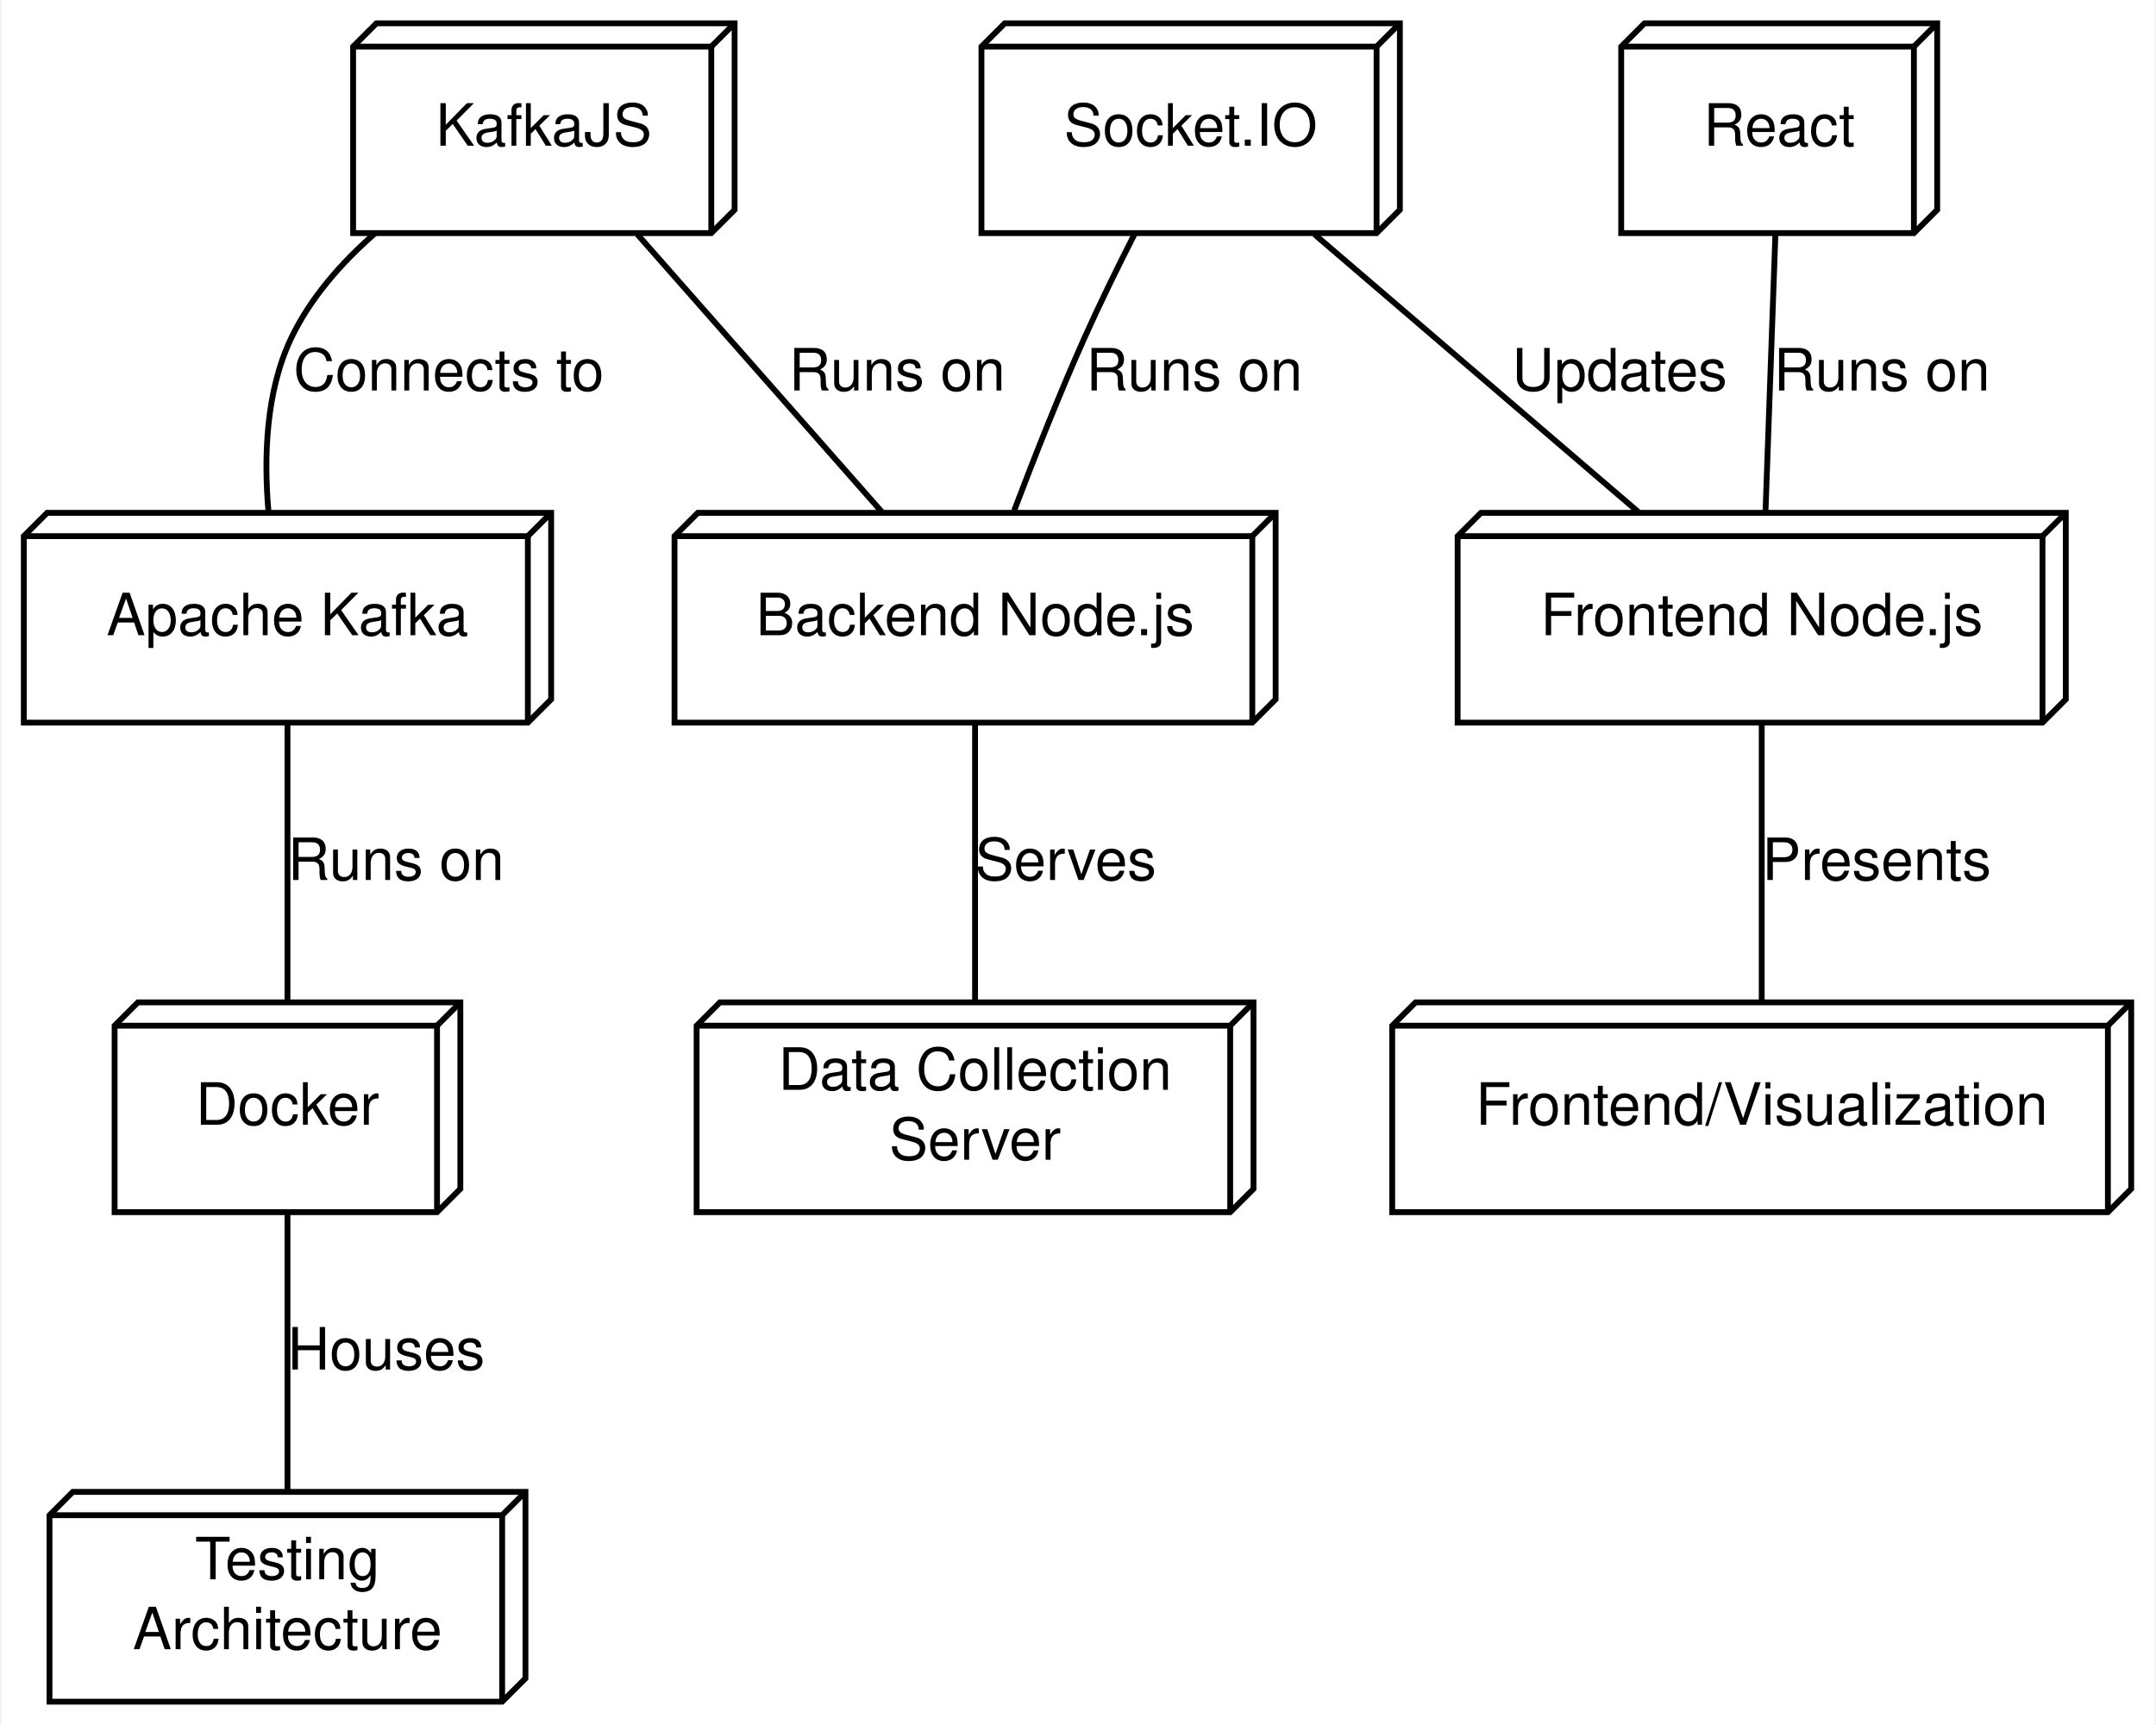
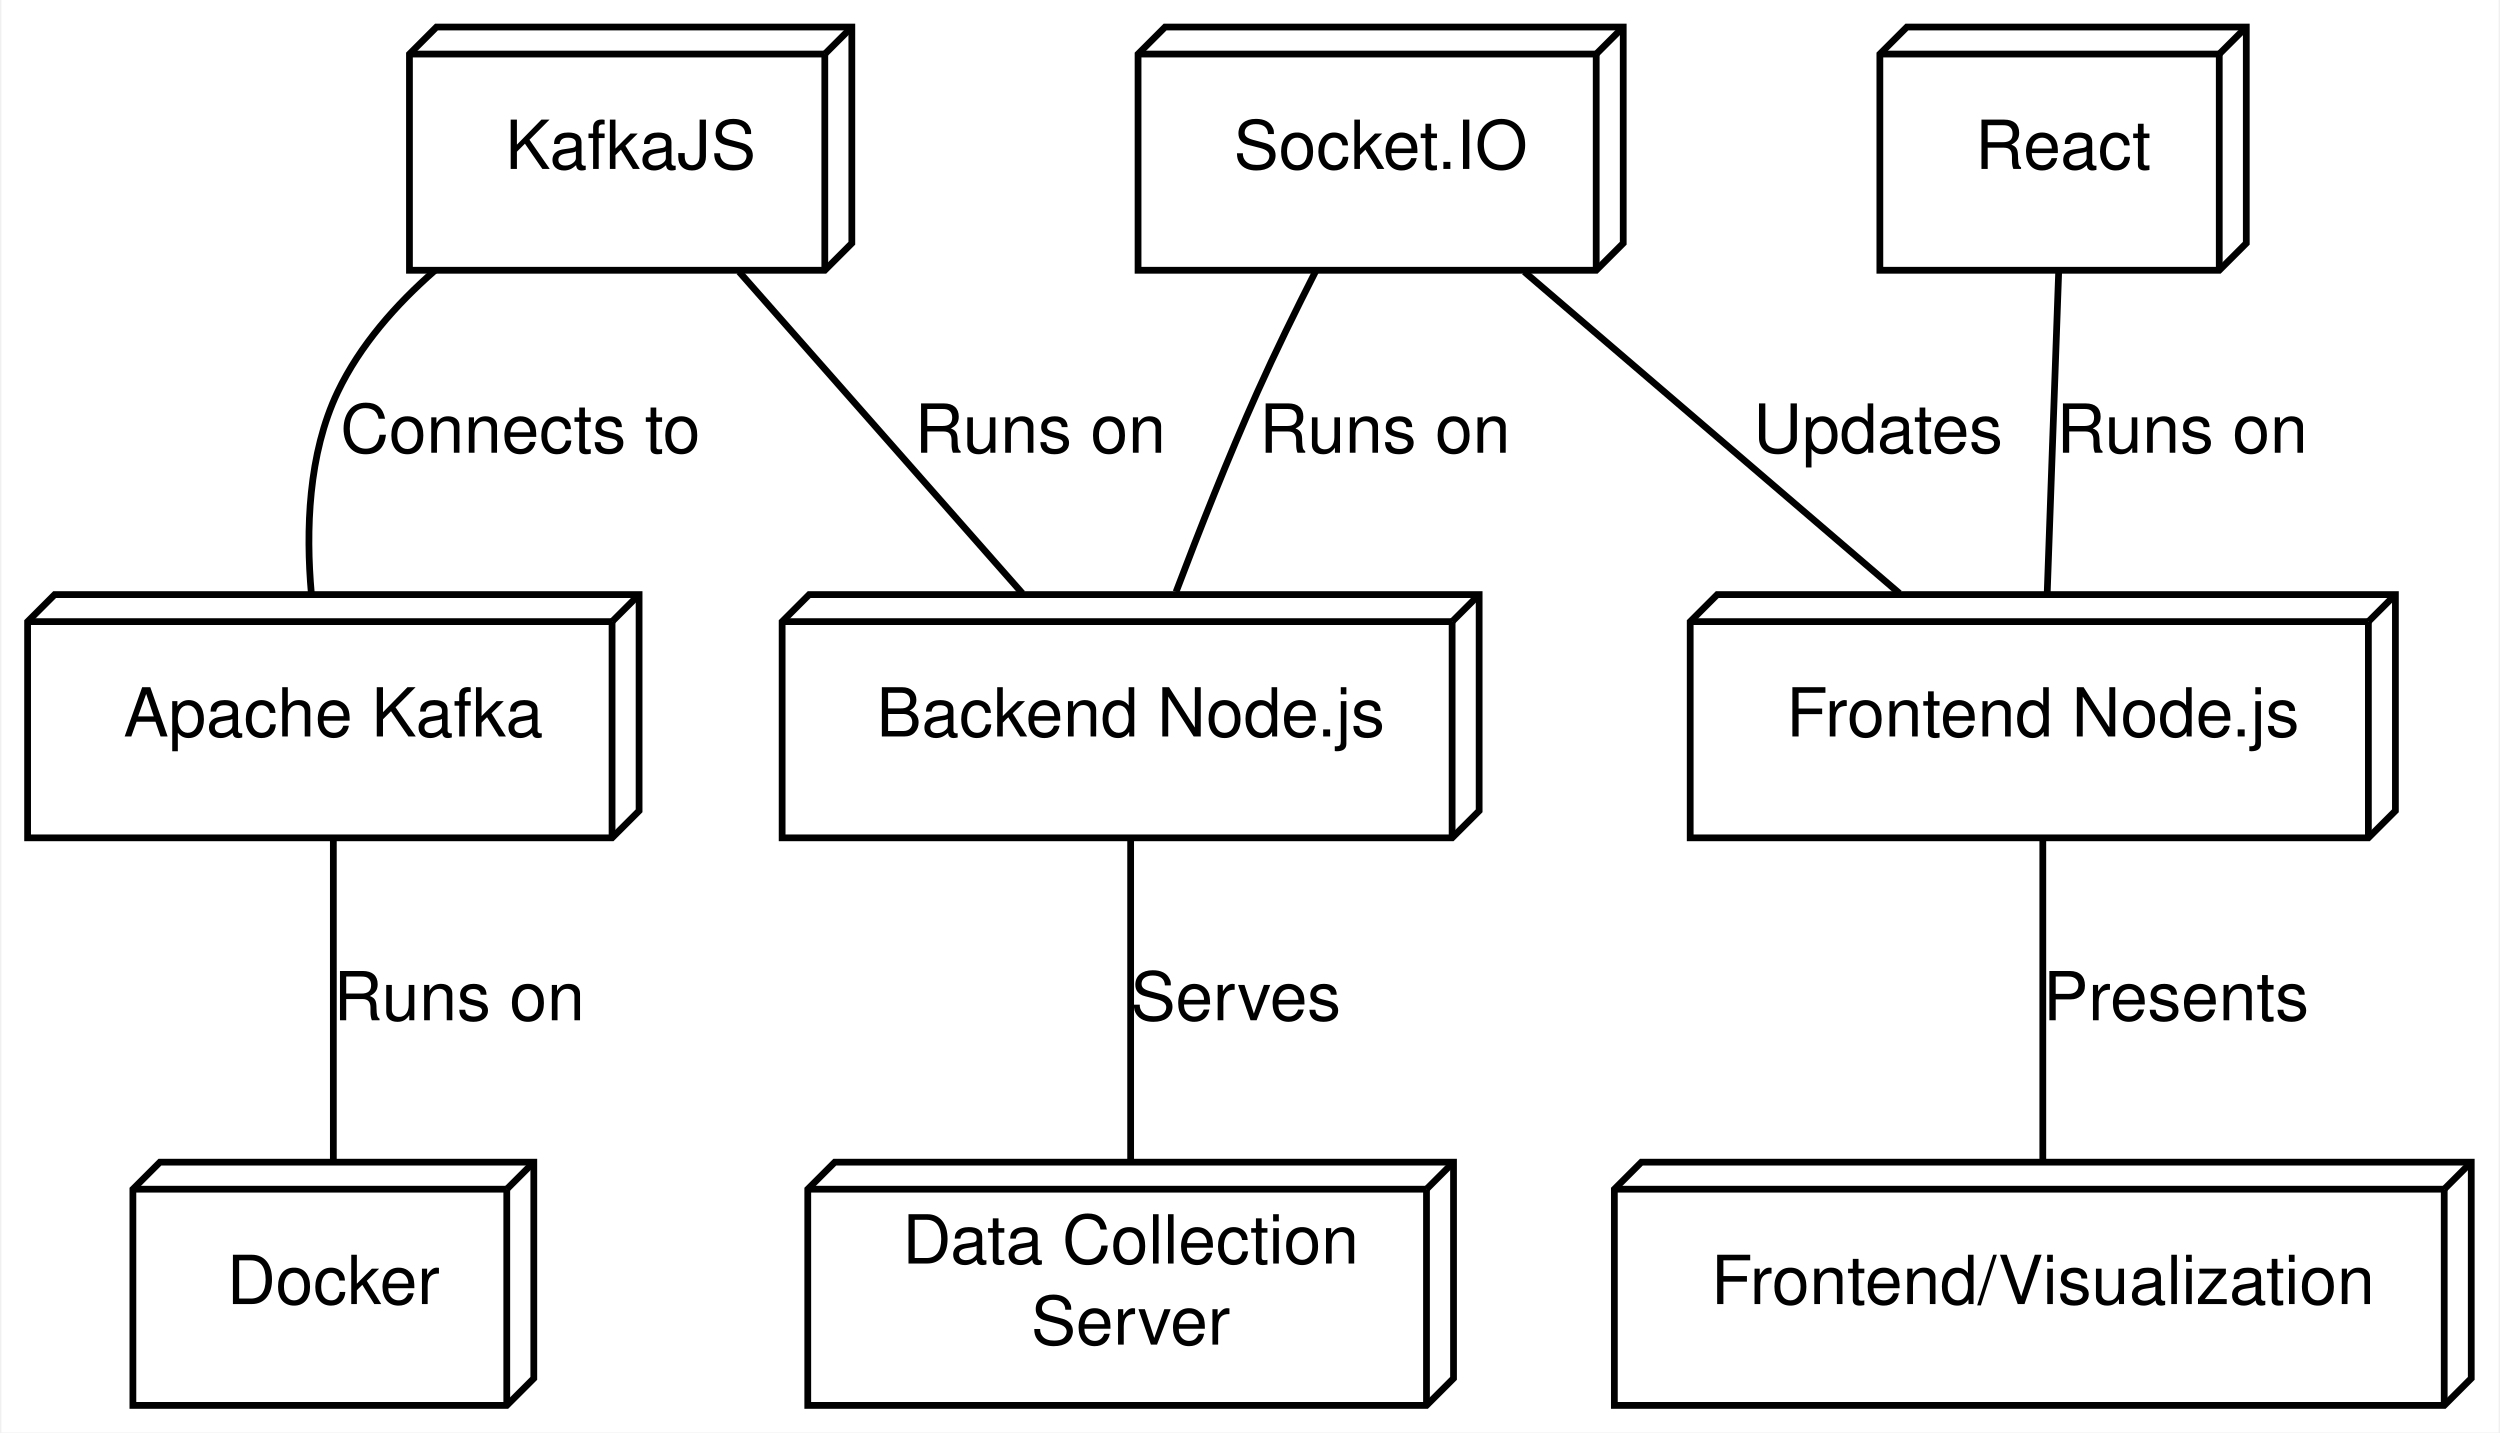
- <svg xmlns="http://www.w3.org/2000/svg" width="370pt" height="296pt" viewBox="0.00 0.00 369.58 296.00">
-   <g id="graph0" class="graph" transform="scale(1 1) rotate(0) translate(4 292)">
-     <polygon fill="#ffffff" stroke="transparent" points="-4,4 -4,-292 365.58,-292 365.58,4 -4,4" />
+ <svg xmlns="http://www.w3.org/2000/svg" width="370pt" height="212pt" viewBox="0.00 0.00 369.58 212.00">
+   <g id="graph0" class="graph" transform="scale(1 1) rotate(0) translate(4 208)">
+     <polygon fill="#ffffff" stroke="transparent" points="-4,4 -4,-208 365.58,-208 365.58,4 -4,4" />
    <g id="node1" class="node">
-       <polygon fill="none" stroke="#000000" points="74.792,-120 19.458,-120 15.458,-116 15.458,-84 70.792,-84 74.792,-88 74.792,-120" />
-       <polyline fill="none" stroke="#000000" points="70.792,-116 15.458,-116 " />
-       <polyline fill="none" stroke="#000000" points="70.792,-116 70.792,-84 " />
-       <polyline fill="none" stroke="#000000" points="70.792,-116 74.792,-120 " />
-       <text text-anchor="middle" x="45.125" y="-99" font-family="Helvetica,sans-Serif" font-size="10.00" fill="#000000">Docker</text>
+       <polygon fill="none" stroke="#000000" points="74.792,-36 19.458,-36 15.458,-32 15.458,0 70.792,0 74.792,-4 74.792,-36" />
+       <polyline fill="none" stroke="#000000" points="70.792,-32 15.458,-32 " />
+       <polyline fill="none" stroke="#000000" points="70.792,-32 70.792,0 " />
+       <polyline fill="none" stroke="#000000" points="70.792,-32 74.792,-36 " />
+       <text text-anchor="middle" x="45.125" y="-15" font-family="Helvetica,sans-Serif" font-size="10.00" fill="#000000">Docker</text>
+     </g>
+     <g id="node2" class="node">
+       <polygon fill="none" stroke="#000000" points="90.375,-120 3.875,-120 -.125,-116 -.125,-84 86.375,-84 90.375,-88 90.375,-120" />
+       <polyline fill="none" stroke="#000000" points="86.375,-116 -.125,-116 " />
+       <polyline fill="none" stroke="#000000" points="86.375,-116 86.375,-84 " />
+       <polyline fill="none" stroke="#000000" points="86.375,-116 90.375,-120 " />
+       <text text-anchor="middle" x="45.125" y="-99" font-family="Helvetica,sans-Serif" font-size="10.00" fill="#000000">Apache Kafka</text>
+     </g>
+     <g id="edge1" class="edge">
+       <path fill="none" stroke="#000000" d="M45.125,-83.773C45.125,-69.684 45.125,-50.272 45.125,-36.191" />
+       <text text-anchor="middle" x="63.742" y="-57" font-family="Helvetica,sans-Serif" font-size="10.00" fill="#000000">Runs on</text>
    </g>
    <g id="node3" class="node">
-       <polygon fill="none" stroke="#000000" points="85.966,-36 8.284,-36 4.284,-32 4.284,0 81.966,0 85.966,-4 85.966,-36" />
-       <polyline fill="none" stroke="#000000" points="81.966,-32 4.284,-32 " />
-       <polyline fill="none" stroke="#000000" points="81.966,-32 81.966,0 " />
-       <polyline fill="none" stroke="#000000" points="81.966,-32 85.966,-36 " />
-       <text text-anchor="middle" x="45.125" y="-21" font-family="Helvetica,sans-Serif" font-size="10.00" fill="#000000">Testing</text>
-       <text text-anchor="middle" x="45.125" y="-9" font-family="Helvetica,sans-Serif" font-size="10.00" fill="#000000">Architecture</text>
+       <polygon fill="none" stroke="#000000" points="328.241,-204 278.009,-204 274.009,-200 274.009,-168 324.241,-168 328.241,-172 328.241,-204" />
+       <polyline fill="none" stroke="#000000" points="324.241,-200 274.009,-200 " />
+       <polyline fill="none" stroke="#000000" points="324.241,-200 324.241,-168 " />
+       <polyline fill="none" stroke="#000000" points="324.241,-200 328.241,-204 " />
+       <text text-anchor="middle" x="301.125" y="-183" font-family="Helvetica,sans-Serif" font-size="10.00" fill="#000000">React</text>
+     </g>
+     <g id="node4" class="node">
+       <polygon fill="none" stroke="#000000" points="350.31,-120 249.94,-120 245.94,-116 245.94,-84 346.31,-84 350.31,-88 350.31,-120" />
+       <polyline fill="none" stroke="#000000" points="346.31,-116 245.94,-116 " />
+       <polyline fill="none" stroke="#000000" points="346.31,-116 346.31,-84 " />
+       <polyline fill="none" stroke="#000000" points="346.31,-116 350.31,-120 " />
+       <text text-anchor="middle" x="298.125" y="-99" font-family="Helvetica,sans-Serif" font-size="10.00" fill="#000000">Frontend Node.js</text>
    </g>
    <g id="edge2" class="edge">
-       <path fill="none" stroke="#000000" d="M45.125,-83.773C45.125,-69.684 45.125,-50.272 45.125,-36.191" />
-       <text text-anchor="middle" x="62.073" y="-57" font-family="Helvetica,sans-Serif" font-size="10.00" fill="#000000">Houses</text>
+       <path fill="none" stroke="#000000" d="M300.474,-167.773C299.971,-153.684 299.278,-134.272 298.775,-120.191" />
+       <text text-anchor="middle" x="318.742" y="-141" font-family="Helvetica,sans-Serif" font-size="10.00" fill="#000000">Runs on</text>
    </g>
-     <g id="node2" class="node">
-       <polygon fill="none" stroke="#000000" points="90.375,-204 3.875,-204 -.125,-200 -.125,-168 86.375,-168 90.375,-172 90.375,-204" />
-       <polyline fill="none" stroke="#000000" points="86.375,-200 -.125,-200 " />
-       <polyline fill="none" stroke="#000000" points="86.375,-200 86.375,-168 " />
-       <polyline fill="none" stroke="#000000" points="86.375,-200 90.375,-204 " />
-       <text text-anchor="middle" x="45.125" y="-183" font-family="Helvetica,sans-Serif" font-size="10.00" fill="#000000">Apache Kafka</text>
+     <g id="node9" class="node">
+       <polygon fill="none" stroke="#000000" points="361.535,-36 238.715,-36 234.715,-32 234.715,0 357.535,0 361.535,-4 361.535,-36" />
+       <polyline fill="none" stroke="#000000" points="357.535,-32 234.715,-32 " />
+       <polyline fill="none" stroke="#000000" points="357.535,-32 357.535,0 " />
+       <polyline fill="none" stroke="#000000" points="357.535,-32 361.535,-36 " />
+       <text text-anchor="middle" x="298.125" y="-15" font-family="Helvetica,sans-Serif" font-size="10.00" fill="#000000">Frontend/Visualization</text>
    </g>
-     <g id="edge1" class="edge">
-       <path fill="none" stroke="#000000" d="M45.125,-167.773C45.125,-153.684 45.125,-134.272 45.125,-120.191" />
-       <text text-anchor="middle" x="63.742" y="-141" font-family="Helvetica,sans-Serif" font-size="10.00" fill="#000000">Runs on</text>
-     </g>
-     <g id="node4" class="node">
-       <polygon fill="none" stroke="#000000" points="328.241,-288 278.009,-288 274.009,-284 274.009,-252 324.241,-252 328.241,-256 328.241,-288" />
-       <polyline fill="none" stroke="#000000" points="324.241,-284 274.009,-284 " />
-       <polyline fill="none" stroke="#000000" points="324.241,-284 324.241,-252 " />
-       <polyline fill="none" stroke="#000000" points="324.241,-284 328.241,-288 " />
-       <text text-anchor="middle" x="301.125" y="-267" font-family="Helvetica,sans-Serif" font-size="10.00" fill="#000000">React</text>
+     <g id="edge8" class="edge">
+       <path fill="none" stroke="#000000" d="M298.125,-83.773C298.125,-69.684 298.125,-50.272 298.125,-36.191" />
+       <text text-anchor="middle" x="317.852" y="-57" font-family="Helvetica,sans-Serif" font-size="10.00" fill="#000000">Presents</text>
    </g>
    <g id="node5" class="node">
-       <polygon fill="none" stroke="#000000" points="350.31,-204 249.94,-204 245.94,-200 245.94,-168 346.31,-168 350.31,-172 350.31,-204" />
-       <polyline fill="none" stroke="#000000" points="346.31,-200 245.94,-200 " />
-       <polyline fill="none" stroke="#000000" points="346.31,-200 346.31,-168 " />
-       <polyline fill="none" stroke="#000000" points="346.31,-200 350.31,-204 " />
-       <text text-anchor="middle" x="298.125" y="-183" font-family="Helvetica,sans-Serif" font-size="10.00" fill="#000000">Frontend Node.js</text>
+       <polygon fill="none" stroke="#000000" points="236.028,-204 168.222,-204 164.222,-200 164.222,-168 232.028,-168 236.028,-172 236.028,-204" />
+       <polyline fill="none" stroke="#000000" points="232.028,-200 164.222,-200 " />
+       <polyline fill="none" stroke="#000000" points="232.028,-200 232.028,-168 " />
+       <polyline fill="none" stroke="#000000" points="232.028,-200 236.028,-204 " />
+       <text text-anchor="middle" x="200.125" y="-183" font-family="Helvetica,sans-Serif" font-size="10.00" fill="#000000">Socket.IO</text>
    </g>
    <g id="edge3" class="edge">
-       <path fill="none" stroke="#000000" d="M300.474,-251.773C299.971,-237.684 299.278,-218.272 298.775,-204.191" />
-       <text text-anchor="middle" x="318.742" y="-225" font-family="Helvetica,sans-Serif" font-size="10.00" fill="#000000">Runs on</text>
-     </g>
-     <g id="node10" class="node">
-       <polygon fill="none" stroke="#000000" points="361.535,-120 238.715,-120 234.715,-116 234.715,-84 357.535,-84 361.535,-88 361.535,-120" />
-       <polyline fill="none" stroke="#000000" points="357.535,-116 234.715,-116 " />
-       <polyline fill="none" stroke="#000000" points="357.535,-116 357.535,-84 " />
-       <polyline fill="none" stroke="#000000" points="357.535,-116 361.535,-120 " />
-       <text text-anchor="middle" x="298.125" y="-99" font-family="Helvetica,sans-Serif" font-size="10.00" fill="#000000">Frontend/Visualization</text>
-     </g>
-     <g id="edge9" class="edge">
-       <path fill="none" stroke="#000000" d="M298.125,-167.773C298.125,-153.684 298.125,-134.272 298.125,-120.191" />
-       <text text-anchor="middle" x="317.852" y="-141" font-family="Helvetica,sans-Serif" font-size="10.00" fill="#000000">Presents</text>
+       <path fill="none" stroke="#000000" d="M221.389,-167.773C237.827,-153.684 260.474,-134.272 276.902,-120.191" />
+       <text text-anchor="middle" x="273.742" y="-141" font-family="Helvetica,sans-Serif" font-size="10.00" fill="#000000">Updates</text>
    </g>
    <g id="node6" class="node">
-       <polygon fill="none" stroke="#000000" points="236.028,-288 168.222,-288 164.222,-284 164.222,-252 232.028,-252 236.028,-256 236.028,-288" />
-       <polyline fill="none" stroke="#000000" points="232.028,-284 164.222,-284 " />
-       <polyline fill="none" stroke="#000000" points="232.028,-284 232.028,-252 " />
-       <polyline fill="none" stroke="#000000" points="232.028,-284 236.028,-288 " />
-       <text text-anchor="middle" x="200.125" y="-267" font-family="Helvetica,sans-Serif" font-size="10.00" fill="#000000">Socket.IO</text>
+       <polygon fill="none" stroke="#000000" points="214.704,-120 115.546,-120 111.546,-116 111.546,-84 210.704,-84 214.704,-88 214.704,-120" />
+       <polyline fill="none" stroke="#000000" points="210.704,-116 111.546,-116 " />
+       <polyline fill="none" stroke="#000000" points="210.704,-116 210.704,-84 " />
+       <polyline fill="none" stroke="#000000" points="210.704,-116 214.704,-120 " />
+       <text text-anchor="middle" x="163.125" y="-99" font-family="Helvetica,sans-Serif" font-size="10.00" fill="#000000">Backend Node.js</text>
    </g>
    <g id="edge4" class="edge">
-       <path fill="none" stroke="#000000" d="M221.389,-251.773C237.827,-237.684 260.474,-218.272 276.902,-204.191" />
-       <text text-anchor="middle" x="273.742" y="-225" font-family="Helvetica,sans-Serif" font-size="10.00" fill="#000000">Updates</text>
+       <path fill="none" stroke="#000000" d="M190.505,-167.85C187.619,-162.187 184.524,-155.883 181.891,-150 177.578,-140.363 173.255,-129.412 169.846,-120.405" />
+       <text text-anchor="middle" x="200.742" y="-141" font-family="Helvetica,sans-Serif" font-size="10.00" fill="#000000">Runs on</text>
+     </g>
+     <g id="node8" class="node">
+       <polygon fill="none" stroke="#000000" points="210.911,-36 119.339,-36 115.339,-32 115.339,0 206.911,0 210.911,-4 210.911,-36" />
+       <polyline fill="none" stroke="#000000" points="206.911,-32 115.339,-32 " />
+       <polyline fill="none" stroke="#000000" points="206.911,-32 206.911,0 " />
+       <polyline fill="none" stroke="#000000" points="206.911,-32 210.911,-36 " />
+       <text text-anchor="middle" x="163.125" y="-21" font-family="Helvetica,sans-Serif" font-size="10.00" fill="#000000">Data Collection</text>
+       <text text-anchor="middle" x="163.125" y="-9" font-family="Helvetica,sans-Serif" font-size="10.00" fill="#000000">Server</text>
+     </g>
+     <g id="edge7" class="edge">
+       <path fill="none" stroke="#000000" d="M163.125,-83.773C163.125,-69.684 163.125,-50.272 163.125,-36.191" />
+       <text text-anchor="middle" x="178.683" y="-57" font-family="Helvetica,sans-Serif" font-size="10.00" fill="#000000">Serves</text>
    </g>
    <g id="node7" class="node">
-       <polygon fill="none" stroke="#000000" points="214.704,-204 115.546,-204 111.546,-200 111.546,-168 210.704,-168 214.704,-172 214.704,-204" />
-       <polyline fill="none" stroke="#000000" points="210.704,-200 111.546,-200 " />
-       <polyline fill="none" stroke="#000000" points="210.704,-200 210.704,-168 " />
-       <polyline fill="none" stroke="#000000" points="210.704,-200 214.704,-204 " />
-       <text text-anchor="middle" x="163.125" y="-183" font-family="Helvetica,sans-Serif" font-size="10.00" fill="#000000">Backend Node.js</text>
+       <polygon fill="none" stroke="#000000" points="121.86,-204 60.39,-204 56.39,-200 56.39,-168 117.86,-168 121.86,-172 121.86,-204" />
+       <polyline fill="none" stroke="#000000" points="117.86,-200 56.39,-200 " />
+       <polyline fill="none" stroke="#000000" points="117.86,-200 117.86,-168 " />
+       <polyline fill="none" stroke="#000000" points="117.86,-200 121.86,-204 " />
+       <text text-anchor="middle" x="89.125" y="-183" font-family="Helvetica,sans-Serif" font-size="10.00" fill="#000000">KafkaJS</text>
+     </g>
+     <g id="edge6" class="edge">
+       <path fill="none" stroke="#000000" d="M60.166,-167.976C54.372,-162.917 49.063,-156.885 45.774,-150 41.391,-140.826 41.038,-129.494 41.87,-120.145" />
+       <text text-anchor="middle" x="72.8" y="-141" font-family="Helvetica,sans-Serif" font-size="10.00" fill="#000000">Connects to</text>
    </g>
    <g id="edge5" class="edge">
-       <path fill="none" stroke="#000000" d="M190.505,-251.85C187.619,-246.187 184.524,-239.883 181.891,-234 177.578,-224.363 173.255,-213.412 169.846,-204.405" />
-       <text text-anchor="middle" x="200.742" y="-225" font-family="Helvetica,sans-Serif" font-size="10.00" fill="#000000">Runs on</text>
-     </g>
-     <g id="node9" class="node">
-       <polygon fill="none" stroke="#000000" points="210.911,-120 119.339,-120 115.339,-116 115.339,-84 206.911,-84 210.911,-88 210.911,-120" />
-       <polyline fill="none" stroke="#000000" points="206.911,-116 115.339,-116 " />
-       <polyline fill="none" stroke="#000000" points="206.911,-116 206.911,-84 " />
-       <polyline fill="none" stroke="#000000" points="206.911,-116 210.911,-120 " />
-       <text text-anchor="middle" x="163.125" y="-105" font-family="Helvetica,sans-Serif" font-size="10.00" fill="#000000">Data Collection</text>
-       <text text-anchor="middle" x="163.125" y="-93" font-family="Helvetica,sans-Serif" font-size="10.00" fill="#000000">Server</text>
-     </g>
-     <g id="edge8" class="edge">
-       <path fill="none" stroke="#000000" d="M163.125,-167.773C163.125,-153.684 163.125,-134.272 163.125,-120.191" />
-       <text text-anchor="middle" x="178.683" y="-141" font-family="Helvetica,sans-Serif" font-size="10.00" fill="#000000">Serves</text>
-     </g>
-     <g id="node8" class="node">
-       <polygon fill="none" stroke="#000000" points="121.86,-288 60.39,-288 56.39,-284 56.39,-252 117.86,-252 121.86,-256 121.86,-288" />
-       <polyline fill="none" stroke="#000000" points="117.86,-284 56.39,-284 " />
-       <polyline fill="none" stroke="#000000" points="117.86,-284 117.86,-252 " />
-       <polyline fill="none" stroke="#000000" points="117.86,-284 121.86,-288 " />
-       <text text-anchor="middle" x="89.125" y="-267" font-family="Helvetica,sans-Serif" font-size="10.00" fill="#000000">KafkaJS</text>
-     </g>
-     <g id="edge7" class="edge">
-       <path fill="none" stroke="#000000" d="M60.166,-251.976C54.372,-246.917 49.063,-240.885 45.774,-234 41.391,-224.826 41.038,-213.494 41.87,-204.145" />
-       <text text-anchor="middle" x="72.8" y="-225" font-family="Helvetica,sans-Serif" font-size="10.00" fill="#000000">Connects to</text>
-     </g>
-     <g id="edge6" class="edge">
-       <path fill="none" stroke="#000000" d="M105.182,-251.773C117.594,-237.684 134.695,-218.272 147.099,-204.191" />
-       <text text-anchor="middle" x="149.742" y="-225" font-family="Helvetica,sans-Serif" font-size="10.00" fill="#000000">Runs on</text>
+       <path fill="none" stroke="#000000" d="M105.182,-167.773C117.594,-153.684 134.695,-134.272 147.099,-120.191" />
+       <text text-anchor="middle" x="149.742" y="-141" font-family="Helvetica,sans-Serif" font-size="10.00" fill="#000000">Runs on</text>
    </g>
  </g>
</svg>
